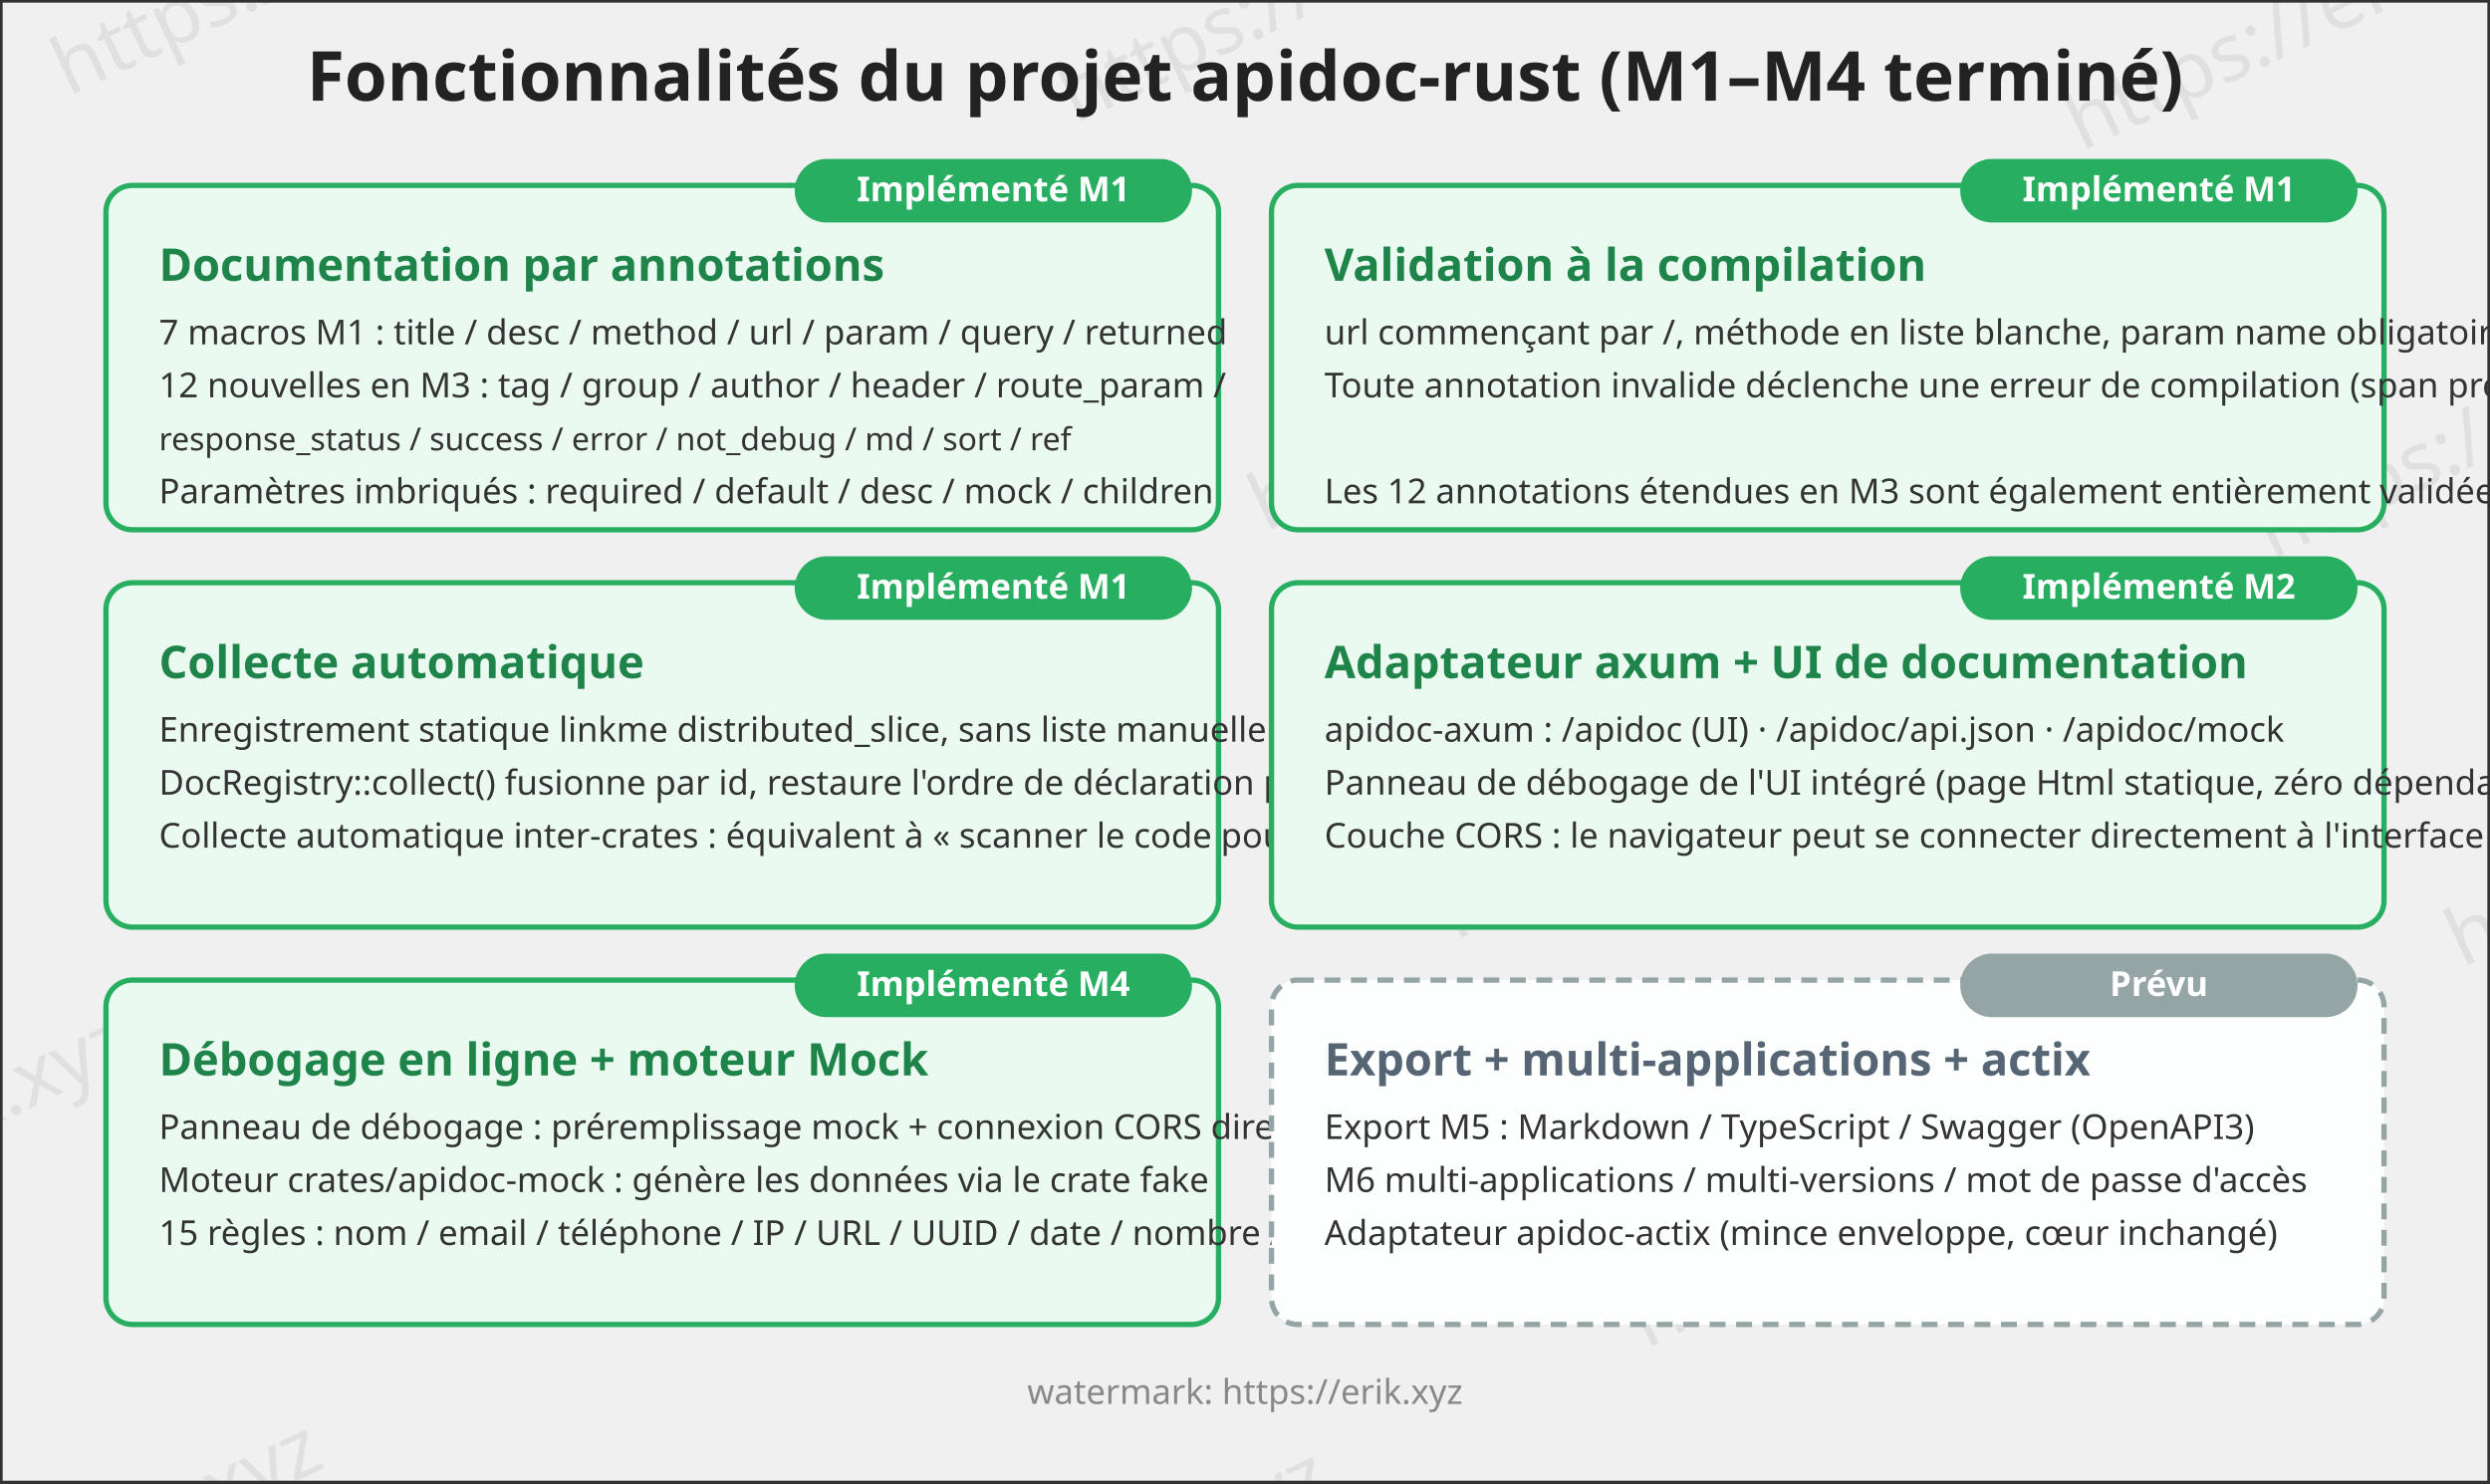
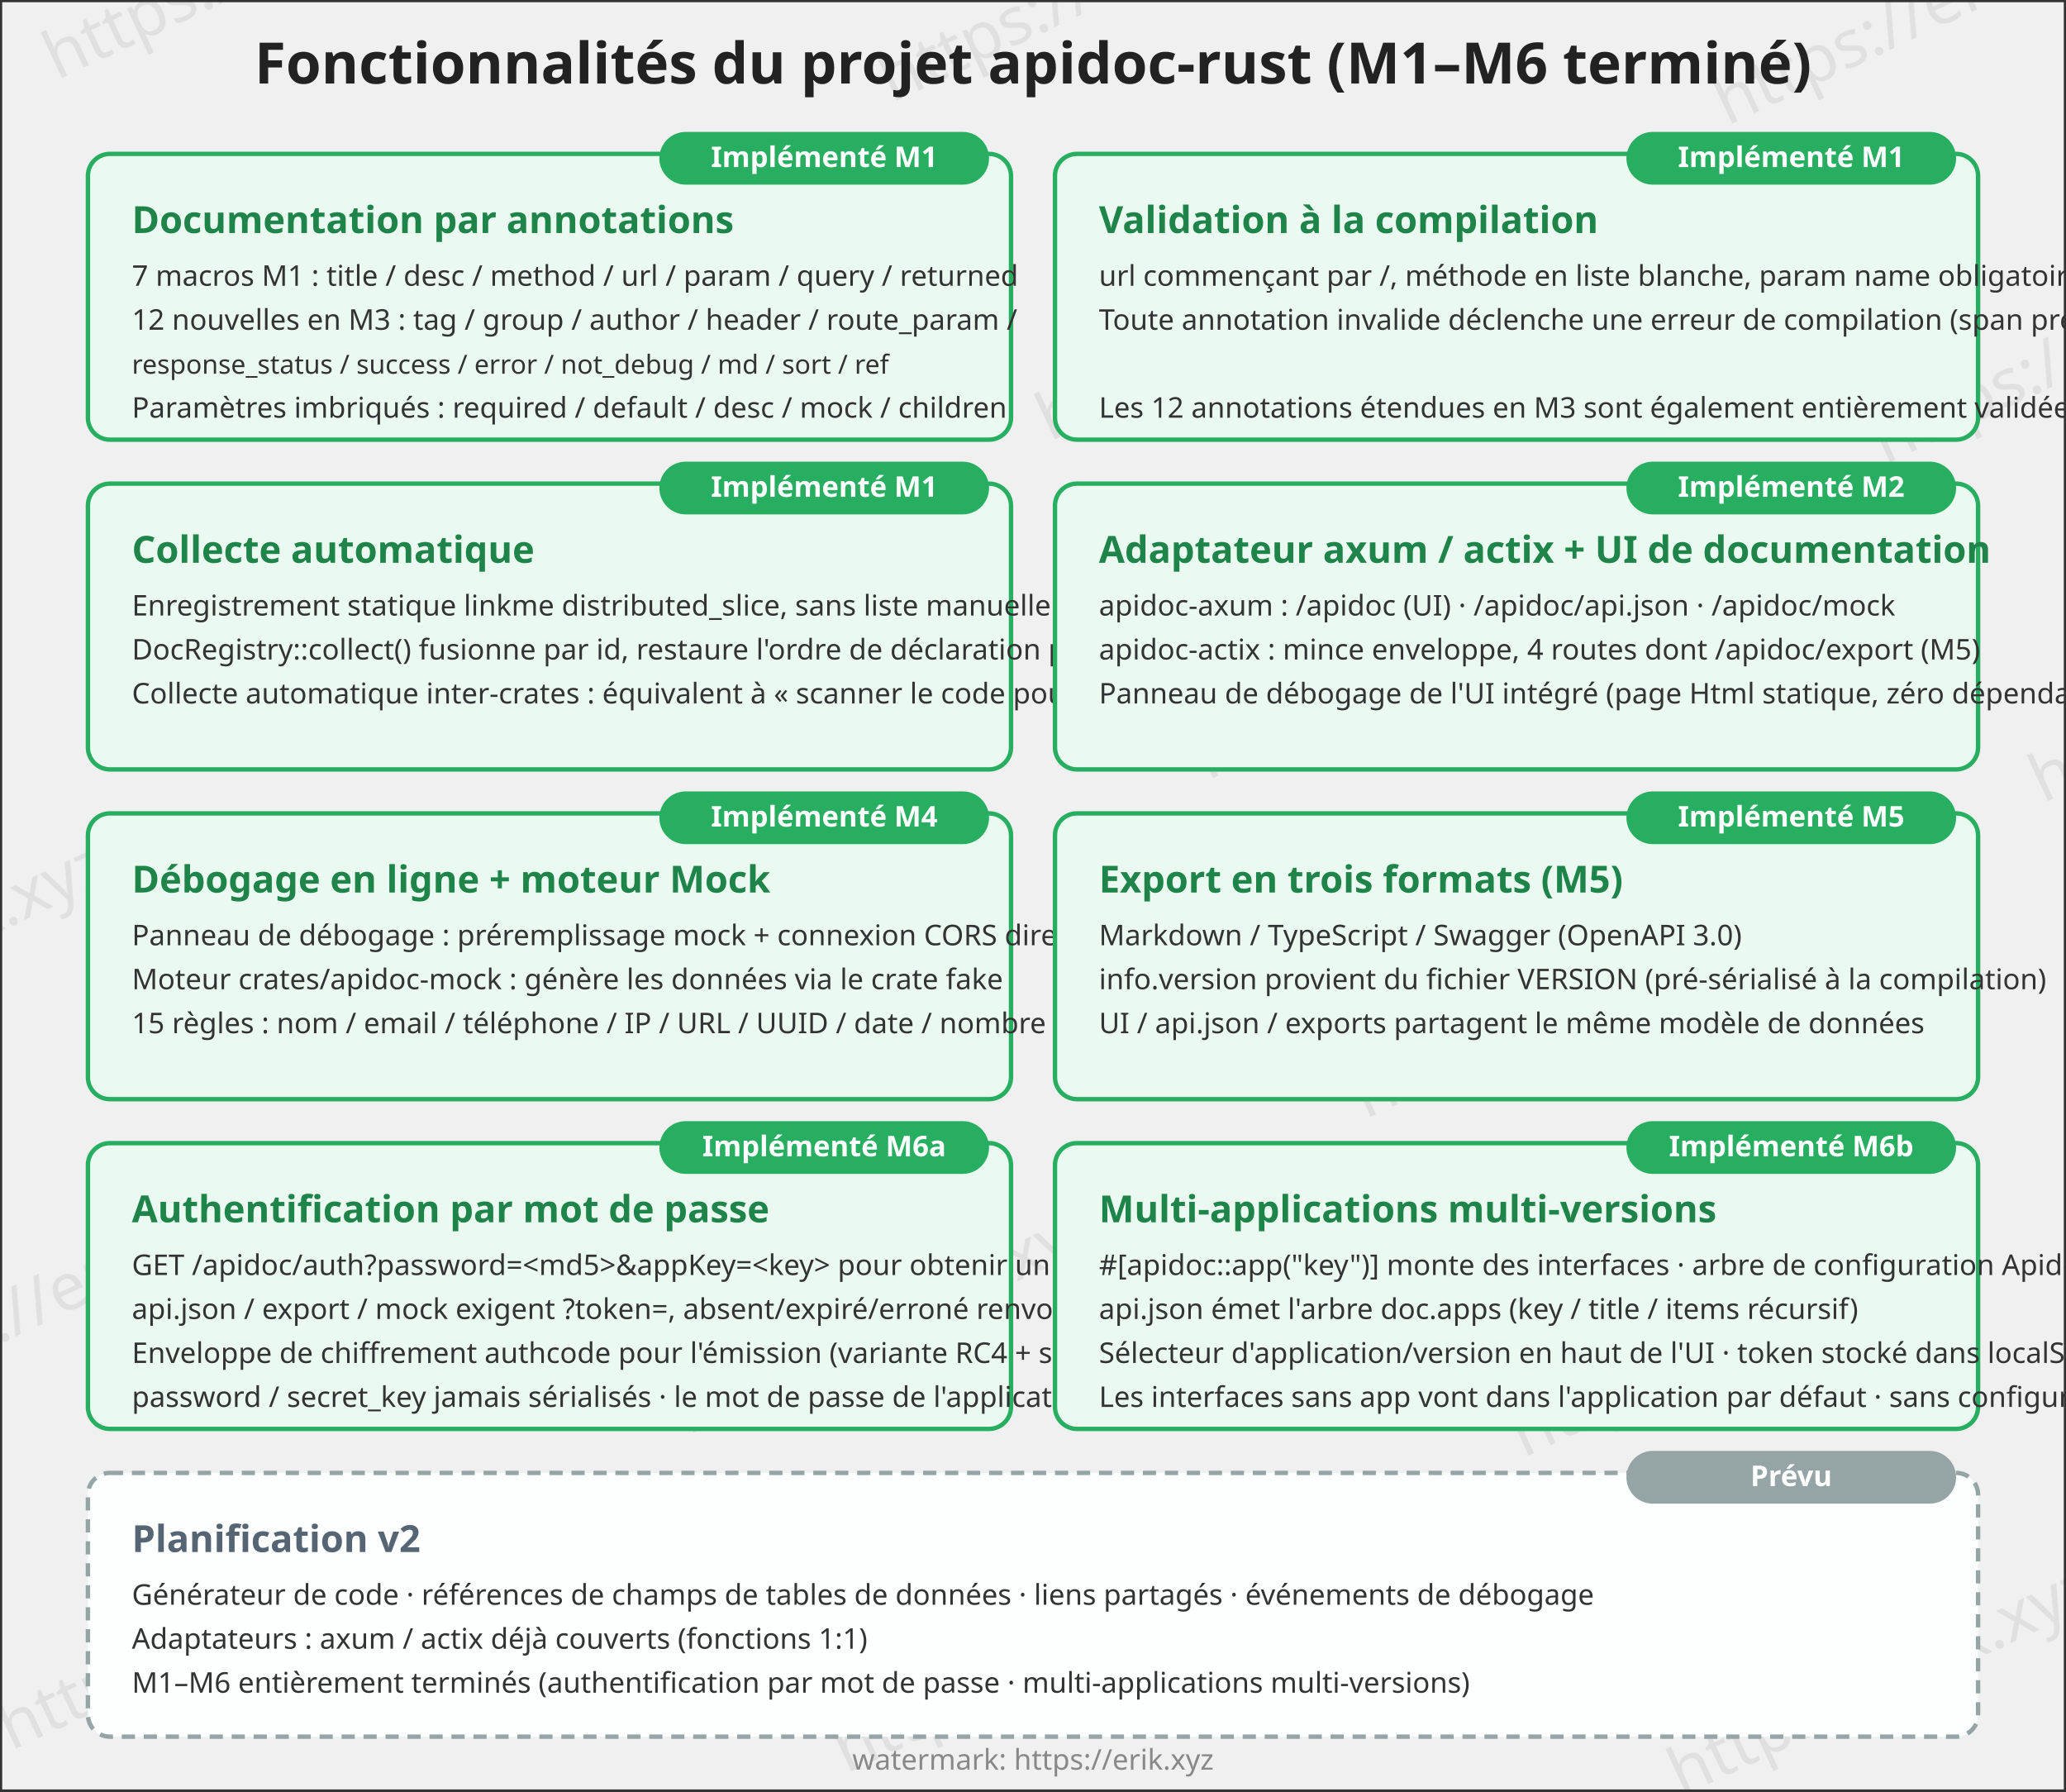
- <svg xmlns="http://www.w3.org/2000/svg" viewBox="0 0 940 560" font-family="sans-serif">
+ <svg xmlns="http://www.w3.org/2000/svg" viewBox="0 0 940 815" font-family="sans-serif">
  <defs>
    <pattern id="wm" width="340" height="170" patternUnits="userSpaceOnUse" patternTransform="rotate(-25)">
      <text x="8" y="44" font-size="30" fill="#888888" opacity="0.15">https://erik.xyz</text>
    </pattern>
  </defs>
-   <rect width="940" height="560" fill="url(#wm)" />
-   <rect x="0" y="0" width="940" height="560" fill="none" stroke="#333" stroke-width="2" />
-   <text x="470" y="38" text-anchor="middle" font-size="26" font-weight="bold" fill="#222">Fonctionnalités du projet apidoc-rust (M1–M4 terminé)</text>
+   <rect width="940" height="815" fill="url(#wm)" />
+   <rect x="0" y="0" width="940" height="815" fill="none" stroke="#333" stroke-width="2" />
+   <text x="470" y="38" text-anchor="middle" font-size="26" font-weight="bold" fill="#222">Fonctionnalités du projet apidoc-rust (M1–M6 terminé)</text>
  <rect x="40" y="70" width="420" height="130" rx="10" fill="#eafaf1" stroke="#27ae60" stroke-width="2" />
  <rect x="300" y="60" width="150" height="24" rx="12" fill="#27ae60" />
  <text x="375" y="76" text-anchor="middle" font-size="13" fill="#fff" font-weight="bold">Implémenté M1</text>
  <text x="60" y="106" font-size="17" font-weight="bold" fill="#1e8449">Documentation par annotations</text>
  <text x="60" y="130" font-size="13" fill="#333">7 macros M1 : title / desc / method / url / param / query / returned</text>
  <text x="60" y="150" font-size="13" fill="#333">12 nouvelles en M3 : tag / group / author / header / route_param /</text>
  <text x="60" y="170" font-size="12" fill="#333">response_status / success / error / not_debug / md / sort / ref</text>
  <text x="60" y="190" font-size="13" fill="#333">Paramètres imbriqués : required / default / desc / mock / children</text>
  <rect x="480" y="70" width="420" height="130" rx="10" fill="#eafaf1" stroke="#27ae60" stroke-width="2" />
  <rect x="740" y="60" width="150" height="24" rx="12" fill="#27ae60" />
  <text x="815" y="76" text-anchor="middle" font-size="13" fill="#fff" font-weight="bold">Implémenté M1</text>
  <text x="500" y="106" font-size="17" font-weight="bold" fill="#1e8449">Validation à la compilation</text>
  <text x="500" y="130" font-size="13" fill="#333">url commençant par /, méthode en liste blanche, param name obligatoire</text>
  <text x="500" y="150" font-size="13" fill="#333">Toute annotation invalide déclenche une erreur de compilation (span précis) ; la documentation ne se désynchronise jamais du code</text>
  <text x="500" y="190" font-size="13" fill="#333">Les 12 annotations étendues en M3 sont également entièrement validées</text>
  <rect x="40" y="220" width="420" height="130" rx="10" fill="#eafaf1" stroke="#27ae60" stroke-width="2" />
  <rect x="300" y="210" width="150" height="24" rx="12" fill="#27ae60" />
  <text x="375" y="226" text-anchor="middle" font-size="13" fill="#fff" font-weight="bold">Implémenté M1</text>
  <text x="60" y="256" font-size="17" font-weight="bold" fill="#1e8449">Collecte automatique</text>
  <text x="60" y="280" font-size="13" fill="#333">Enregistrement statique linkme distributed_slice, sans liste manuelle d'interfaces</text>
  <text x="60" y="300" font-size="13" fill="#333">DocRegistry::collect() fusionne par id, restaure l'ordre de déclaration par seq</text>
  <text x="60" y="320" font-size="13" fill="#333">Collecte automatique inter-crates : équivalent à « scanner le code pour obtenir toutes les interfaces »</text>
  <rect x="480" y="220" width="420" height="130" rx="10" fill="#eafaf1" stroke="#27ae60" stroke-width="2" />
  <rect x="740" y="210" width="150" height="24" rx="12" fill="#27ae60" />
  <text x="815" y="226" text-anchor="middle" font-size="13" fill="#fff" font-weight="bold">Implémenté M2</text>
-   <text x="500" y="256" font-size="17" font-weight="bold" fill="#1e8449">Adaptateur axum + UI de documentation</text>
+   <text x="500" y="256" font-size="17" font-weight="bold" fill="#1e8449">Adaptateur axum / actix + UI de documentation</text>
  <text x="500" y="280" font-size="13" fill="#333">apidoc-axum : /apidoc (UI) · /apidoc/api.json · /apidoc/mock</text>
-   <text x="500" y="300" font-size="13" fill="#333">Panneau de débogage de l'UI intégré (page Html statique, zéro dépendance externe)</text>
-   <text x="500" y="320" font-size="13" fill="#333">Couche CORS : le navigateur peut se connecter directement à l'interface cible entre domaines</text>
+   <text x="500" y="300" font-size="13" fill="#333">apidoc-actix : mince enveloppe, 4 routes dont /apidoc/export (M5)</text>
+   <text x="500" y="320" font-size="13" fill="#333">Panneau de débogage de l'UI intégré (page Html statique, zéro dépendance externe)</text>
  <rect x="40" y="370" width="420" height="130" rx="10" fill="#eafaf1" stroke="#27ae60" stroke-width="2" />
  <rect x="300" y="360" width="150" height="24" rx="12" fill="#27ae60" />
  <text x="375" y="376" text-anchor="middle" font-size="13" fill="#fff" font-weight="bold">Implémenté M4</text>
  <text x="60" y="406" font-size="17" font-weight="bold" fill="#1e8449">Débogage en ligne + moteur Mock</text>
  <text x="60" y="430" font-size="13" fill="#333">Panneau de débogage : préremplissage mock + connexion CORS directe du navigateur à l'interface cible</text>
  <text x="60" y="450" font-size="13" fill="#333">Moteur crates/apidoc-mock : génère les données via le crate fake</text>
  <text x="60" y="470" font-size="13" fill="#333">15 règles : nom / email / téléphone / IP / URL / UUID / date / nombre / flottant / booléen / texte…</text>
-   <rect x="480" y="370" width="420" height="130" rx="10" fill="#fdfefe" stroke="#95a5a6" stroke-width="2" stroke-dasharray="6 4" />
-   <rect x="740" y="360" width="150" height="24" rx="12" fill="#95a5a6" />
-   <text x="815" y="376" text-anchor="middle" font-size="13" fill="#fff" font-weight="bold">Prévu</text>
-   <text x="500" y="406" font-size="17" font-weight="bold" fill="#566573">Export + multi-applications + actix</text>
-   <text x="500" y="430" font-size="13" fill="#333">Export M5 : Markdown / TypeScript / Swagger (OpenAPI3)</text>
-   <text x="500" y="450" font-size="13" fill="#333">M6 multi-applications / multi-versions / mot de passe d'accès</text>
-   <text x="500" y="470" font-size="13" fill="#333">Adaptateur apidoc-actix (mince enveloppe, cœur inchangé)</text>
-   <text x="470" y="530" text-anchor="middle" font-size="13" fill="#888">watermark: https://erik.xyz</text>
+   <rect x="480" y="370" width="420" height="130" rx="10" fill="#eafaf1" stroke="#27ae60" stroke-width="2" />
+   <rect x="740" y="360" width="150" height="24" rx="12" fill="#27ae60" />
+   <text x="815" y="376" text-anchor="middle" font-size="13" fill="#fff" font-weight="bold">Implémenté M5</text>
+   <text x="500" y="406" font-size="17" font-weight="bold" fill="#1e8449">Export en trois formats (M5)</text>
+   <text x="500" y="430" font-size="13" fill="#333">Markdown / TypeScript / Swagger (OpenAPI 3.0)</text>
+   <text x="500" y="450" font-size="13" fill="#333">info.version provient du fichier VERSION (pré-sérialisé à la compilation)</text>
+   <text x="500" y="470" font-size="13" fill="#333">UI / api.json / exports partagent le même modèle de données</text>
+   <rect x="40" y="520" width="420" height="130" rx="10" fill="#eafaf1" stroke="#27ae60" stroke-width="2" />
+   <rect x="300" y="510" width="150" height="24" rx="12" fill="#27ae60" />
+   <text x="375" y="526" text-anchor="middle" font-size="13" fill="#fff" font-weight="bold">Implémenté M6a</text>
+   <text x="60" y="556" font-size="17" font-weight="bold" fill="#1e8449">Authentification par mot de passe</text>
+   <text x="60" y="580" font-size="13" fill="#333">GET /apidoc/auth?password=&lt;md5&gt;&amp;appKey=&lt;key&gt; pour obtenir un token</text>
+   <text x="60" y="600" font-size="13" fill="#333">api.json / export / mock exigent ?token=, absent/expiré/erroné renvoie 401</text>
+   <text x="60" y="620" font-size="13" fill="#333">Enveloppe de chiffrement authcode pour l'émission (variante RC4 + somme de contrôle md5, MAC en temps constant)</text>
+   <text x="60" y="640" font-size="13" fill="#333">password / secret_key jamais sérialisés · le mot de passe de l'application prévaut sur le global</text>
+   <rect x="480" y="520" width="420" height="130" rx="10" fill="#eafaf1" stroke="#27ae60" stroke-width="2" />
+   <rect x="740" y="510" width="150" height="24" rx="12" fill="#27ae60" />
+   <text x="815" y="526" text-anchor="middle" font-size="13" fill="#fff" font-weight="bold">Implémenté M6b</text>
+   <text x="500" y="556" font-size="17" font-weight="bold" fill="#1e8449">Multi-applications multi-versions</text>
+   <text x="500" y="580" font-size="13" fill="#333">#[apidoc::app("key")] monte des interfaces · arbre de configuration ApidocConfig.apps</text>
+   <text x="500" y="600" font-size="13" fill="#333">api.json émet l'arbre doc.apps (key / title / items récursif)</text>
+   <text x="500" y="620" font-size="13" fill="#333">Sélecteur d'application/version en haut de l'UI · token stocké dans localStorage par appKey</text>
+   <text x="500" y="640" font-size="13" fill="#333">Les interfaces sans app vont dans l'application par défaut · sans configuration, identique au bit près à M5</text>
+   <rect x="40" y="670" width="860" height="120" rx="10" fill="#fdfefe" stroke="#95a5a6" stroke-width="2" stroke-dasharray="6 4" />
+   <rect x="740" y="660" width="150" height="24" rx="12" fill="#95a5a6" />
+   <text x="815" y="676" text-anchor="middle" font-size="13" fill="#fff" font-weight="bold">Prévu</text>
+   <text x="60" y="706" font-size="17" font-weight="bold" fill="#566573">Planification v2</text>
+   <text x="60" y="730" font-size="13" fill="#333">Générateur de code · références de champs de tables de données · liens partagés · événements de débogage</text>
+   <text x="60" y="750" font-size="13" fill="#333">Adaptateurs : axum / actix déjà couverts (fonctions 1:1)</text>
+   <text x="60" y="770" font-size="13" fill="#333">M1–M6 entièrement terminés (authentification par mot de passe · multi-applications multi-versions)</text>
+   <text x="470" y="805" text-anchor="middle" font-size="13" fill="#888">watermark: https://erik.xyz</text>
</svg>
